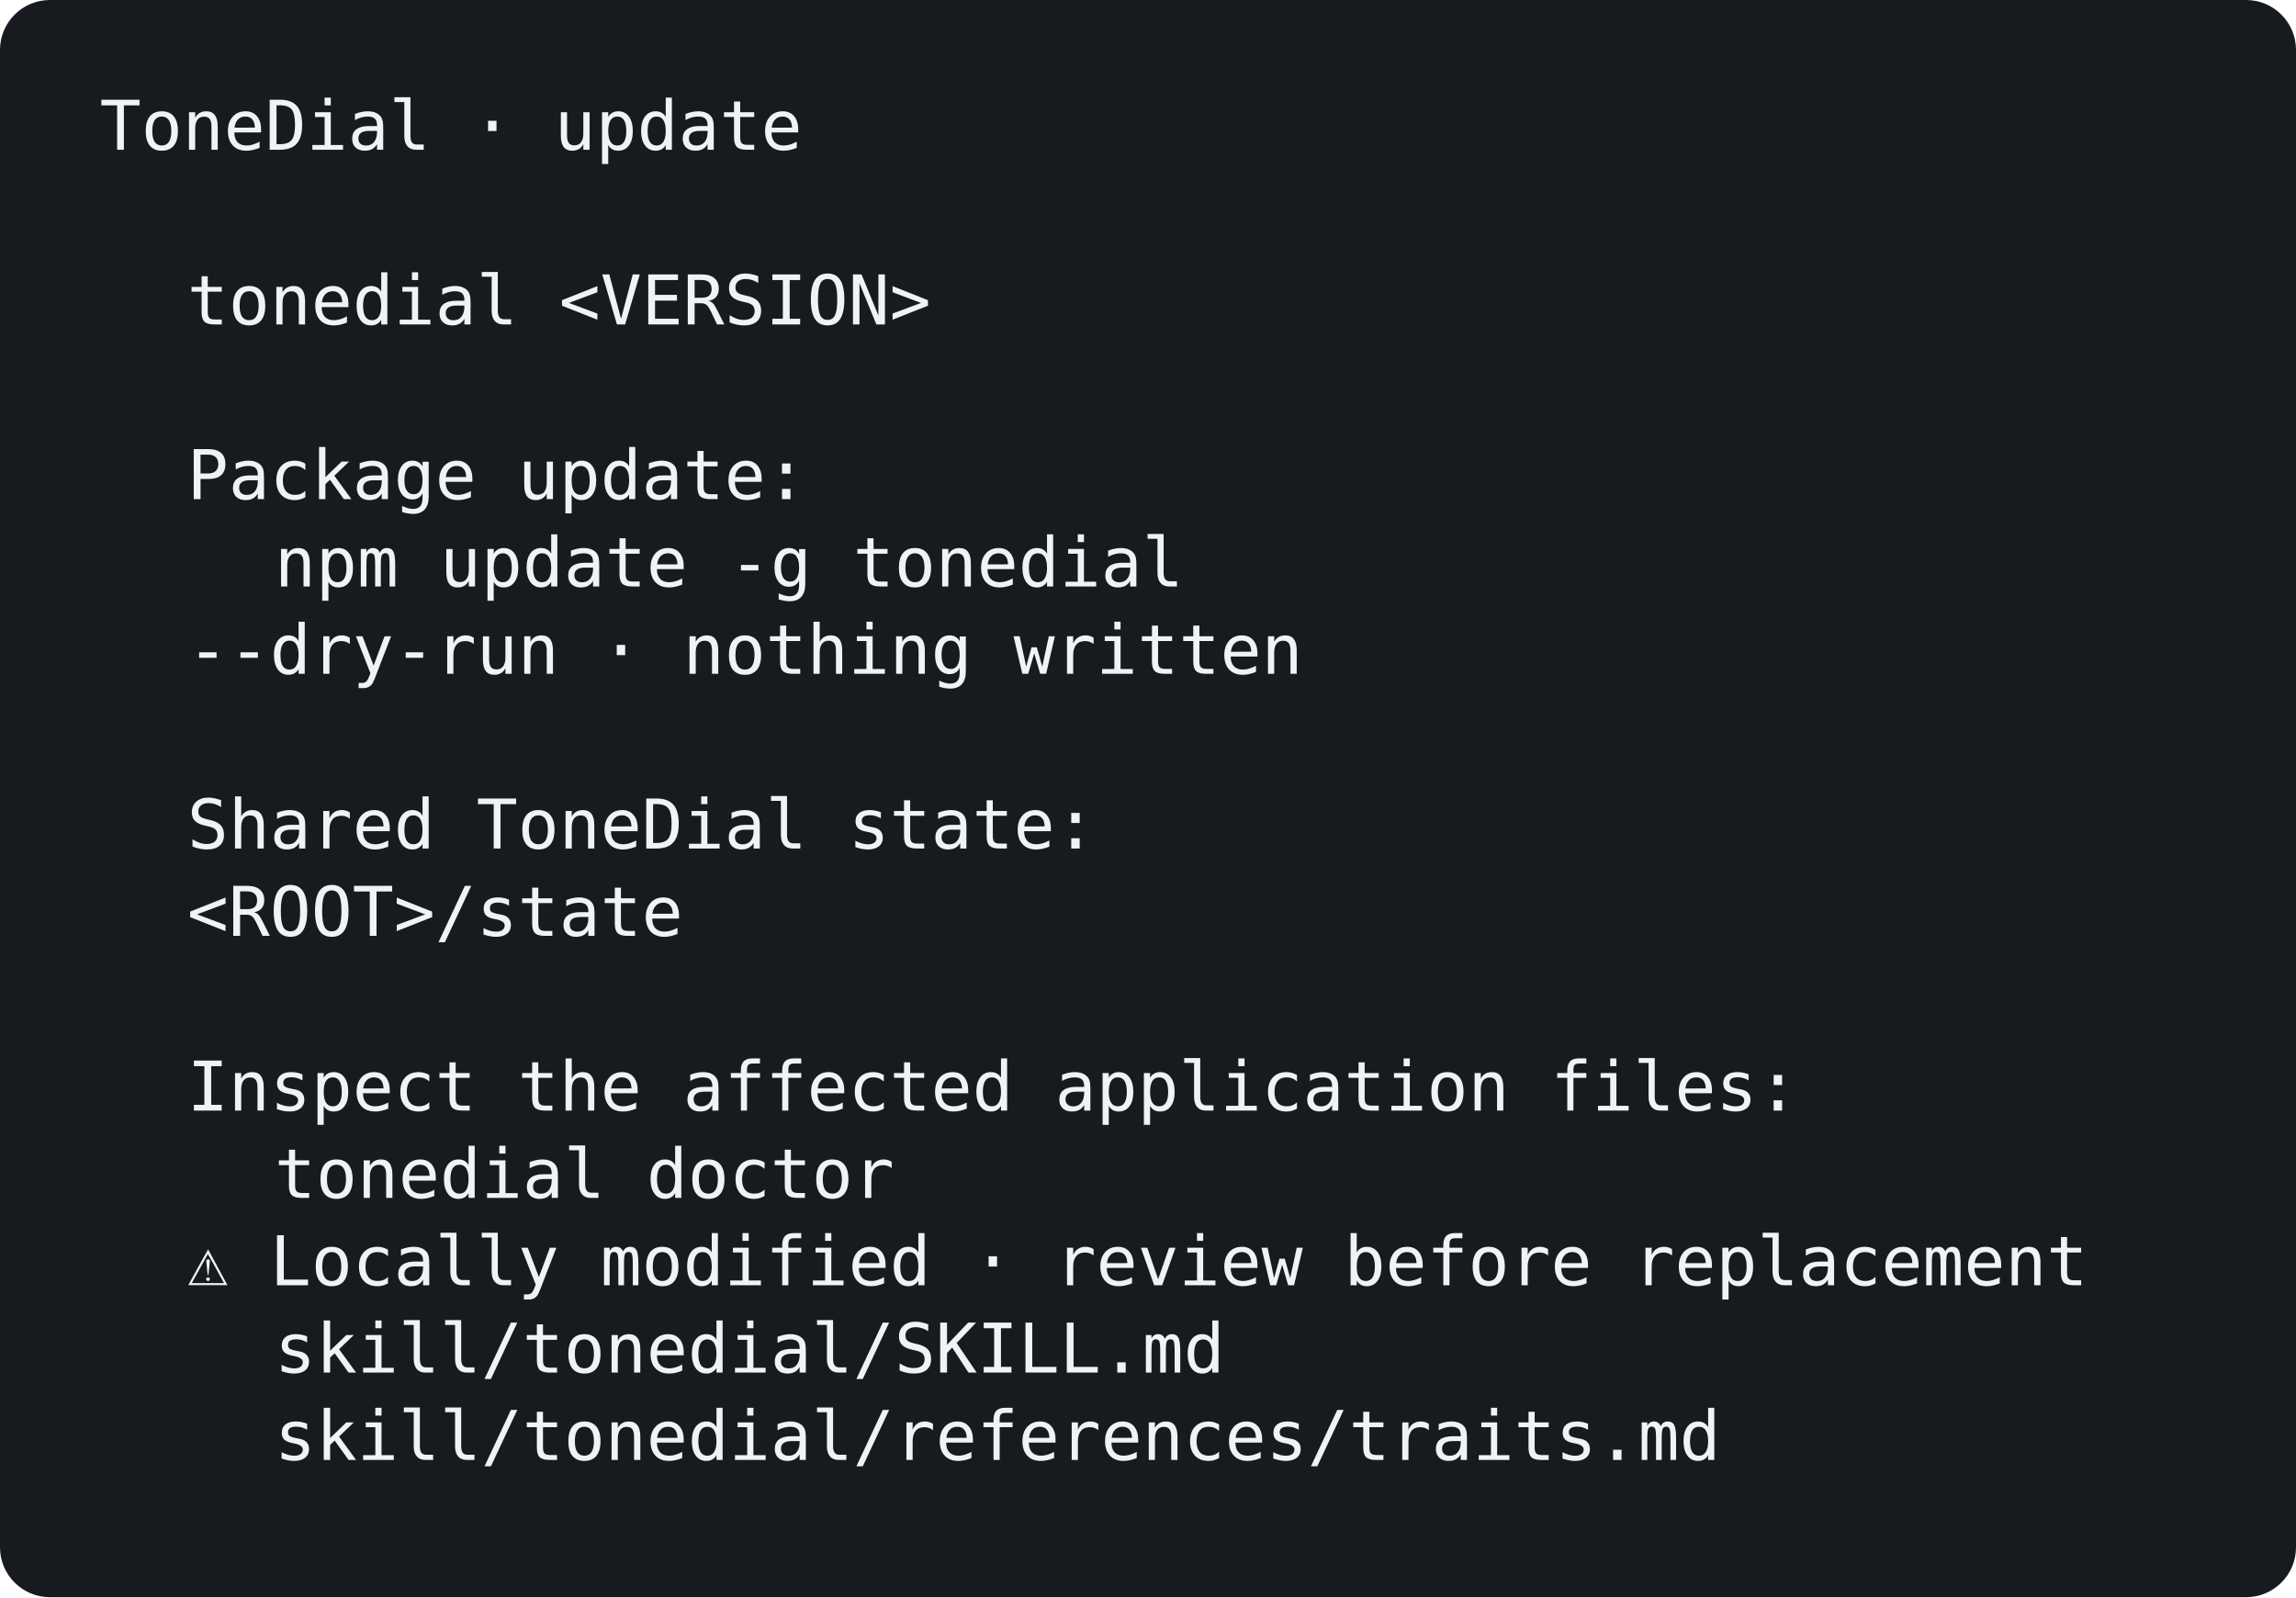
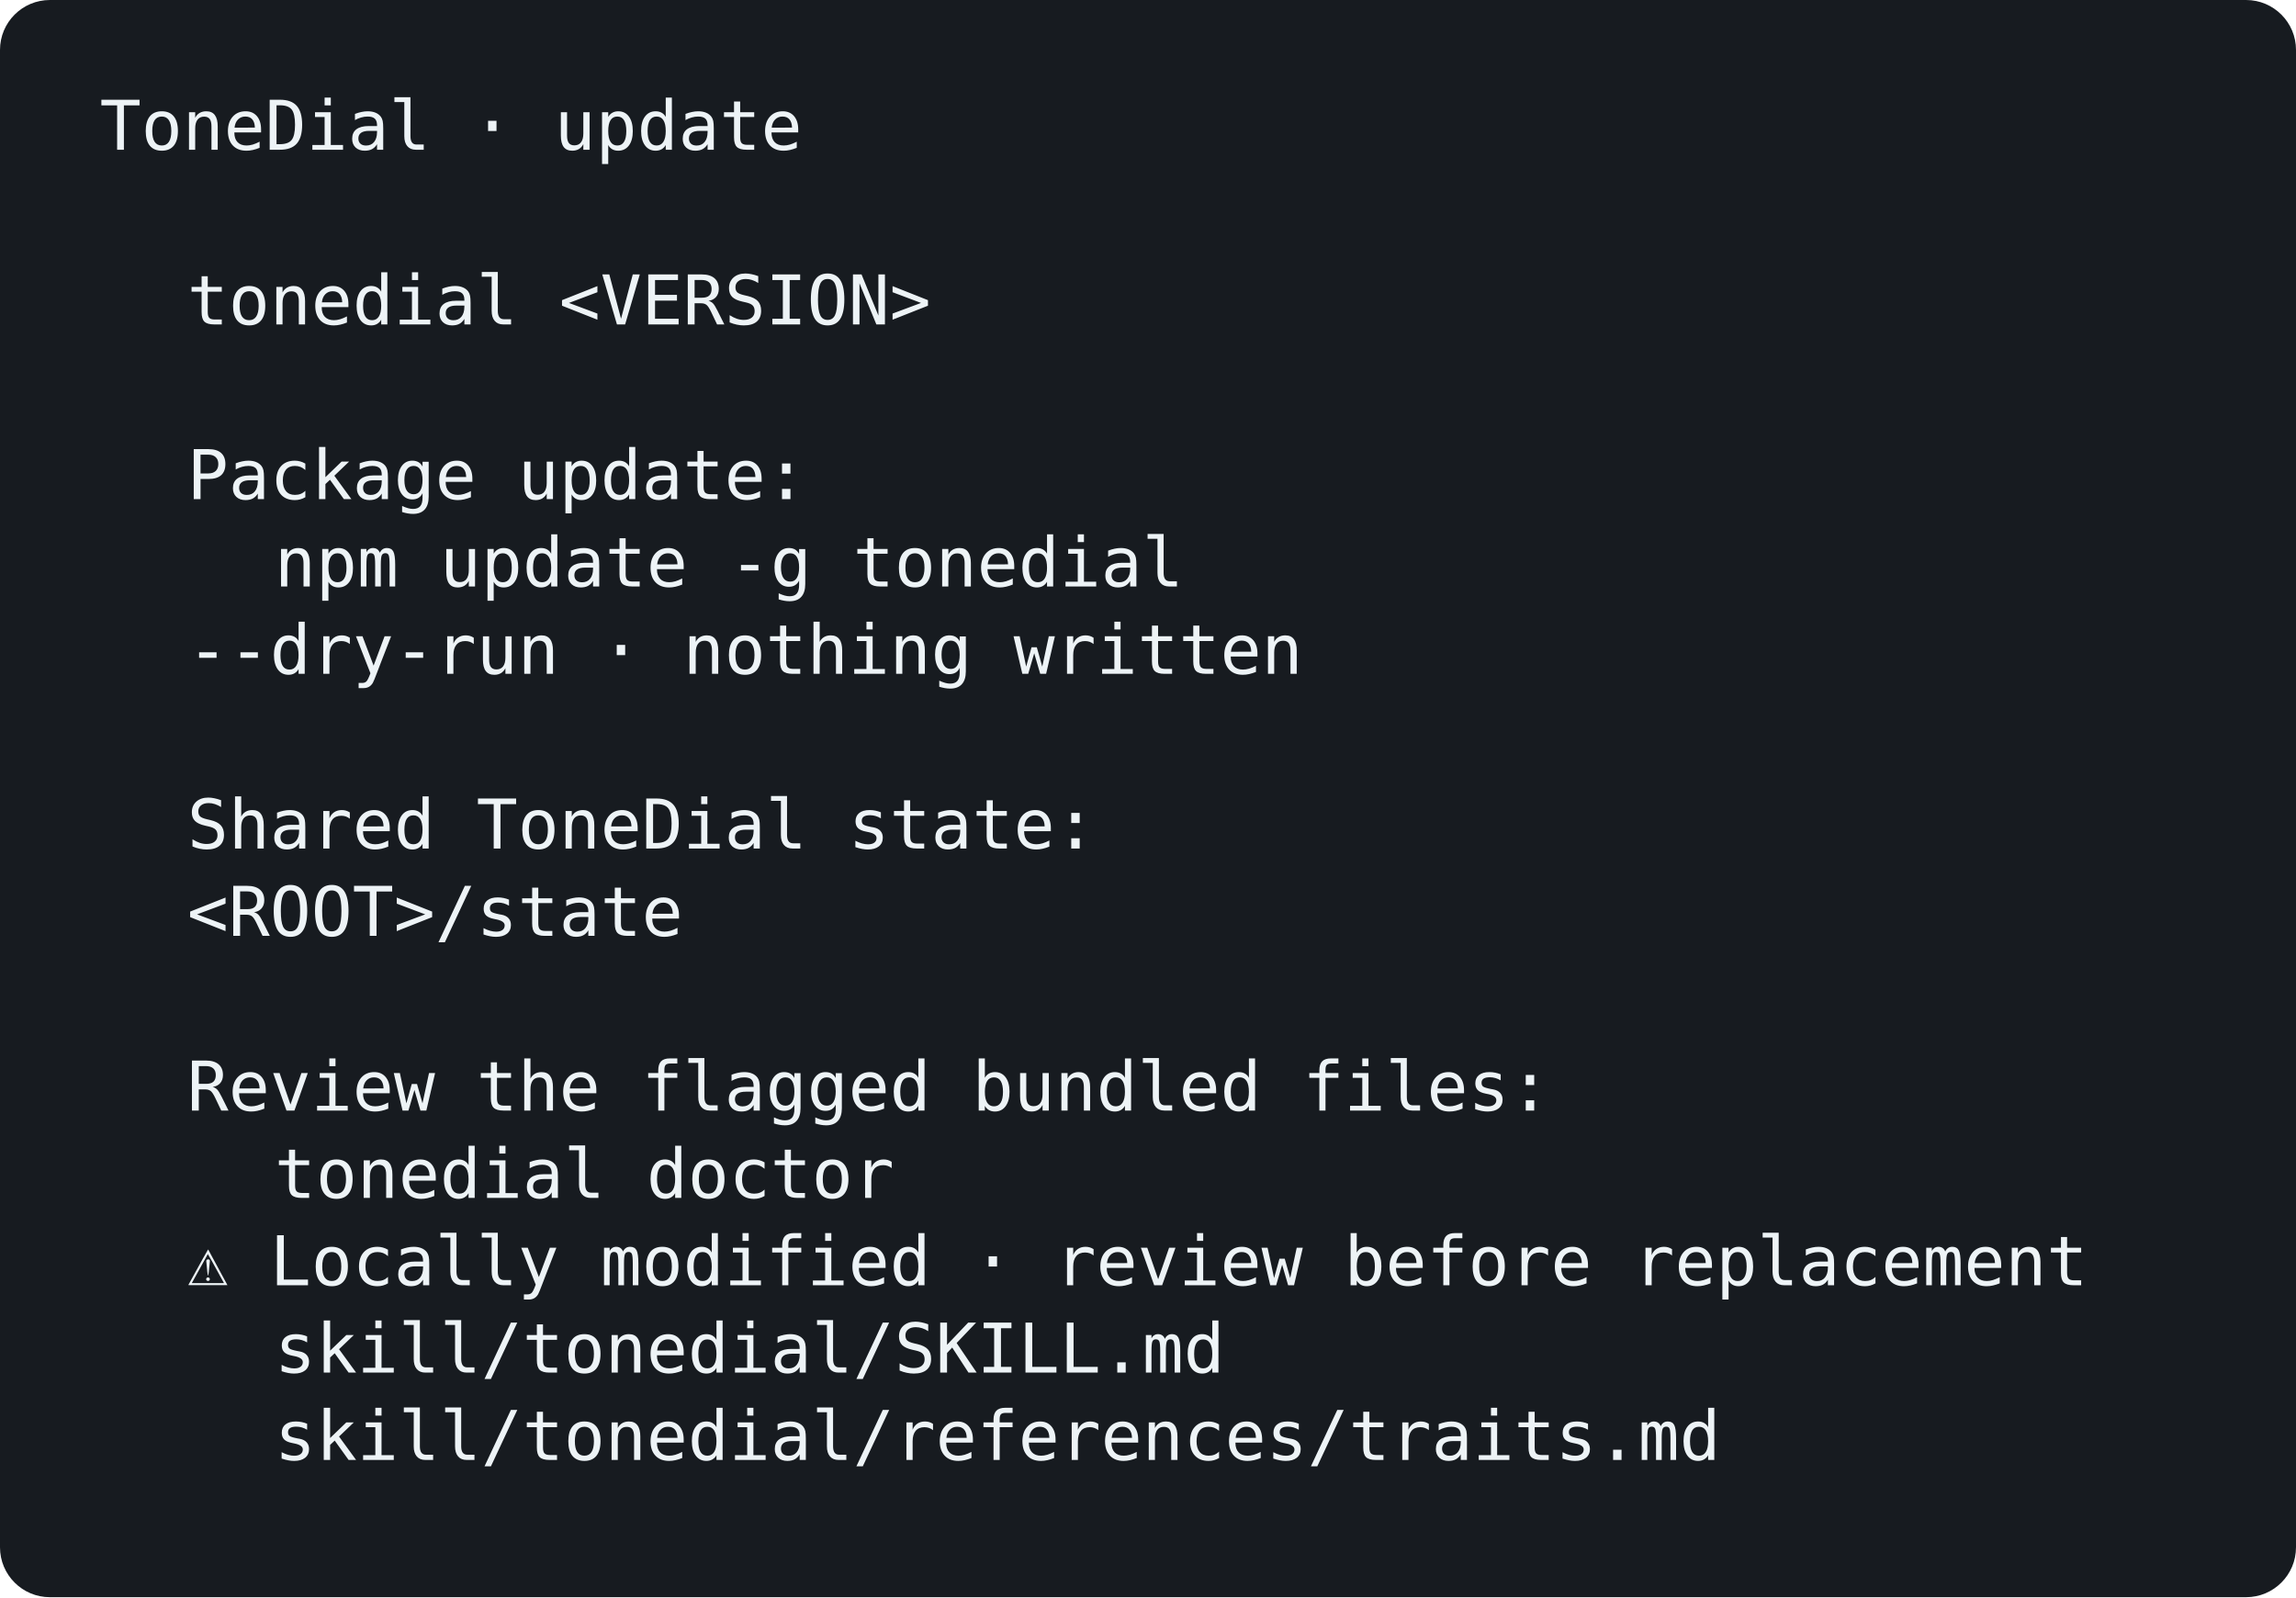
<svg xmlns="http://www.w3.org/2000/svg" width="736" height="512" viewBox="0 0 736 512" role="img" aria-labelledby="title description">
  <rect width="100%" height="100%" rx="16" fill="#171b20" />
  <g font-family="ui-monospace, SFMono-Regular, Menlo, Consolas, monospace, system-ui" font-size="22">
    <text x="32" y="48" fill="#edf3f6" font-weight="400" opacity="1">ToneDial · update</text>
    <text x="60" y="104" fill="#edf3f6" font-weight="400" opacity="1">tonedial &lt;VERSION&gt;</text>
    <text x="60" y="160" fill="#edf3f6" font-weight="400" opacity="1">Package update:</text>
    <text x="88" y="188" fill="#edf3f6" font-weight="400" opacity="1">npm update -g tonedial</text>
    <text x="60" y="216" fill="#edf3f6" font-weight="400" opacity="1">--dry-run · nothing written</text>
    <text x="60" y="272" fill="#edf3f6" font-weight="400" opacity="1">Shared ToneDial state:</text>
    <text x="60" y="300" fill="#edf3f6" font-weight="400" opacity="1">&lt;ROOT&gt;/state</text>
-     <text x="60" y="356" fill="#edf3f6" font-weight="400" opacity="1">Inspect the affected application files:</text>
+     <text x="60" y="356" fill="#edf3f6" font-weight="400" opacity="1">Review the flagged bundled files:</text>
    <text x="88" y="384" fill="#edf3f6" font-weight="400" opacity="1">tonedial doctor</text>
    <text x="60" y="412" fill="#edf3f6" font-weight="400" opacity="1">⚠ Locally modified · review before replacement</text>
    <text x="88" y="440" fill="#edf3f6" font-weight="400" opacity="1">skill/tonedial/SKILL.md</text>
    <text x="88" y="468" fill="#edf3f6" font-weight="400" opacity="1">skill/tonedial/references/traits.md</text>
  </g>
</svg>
